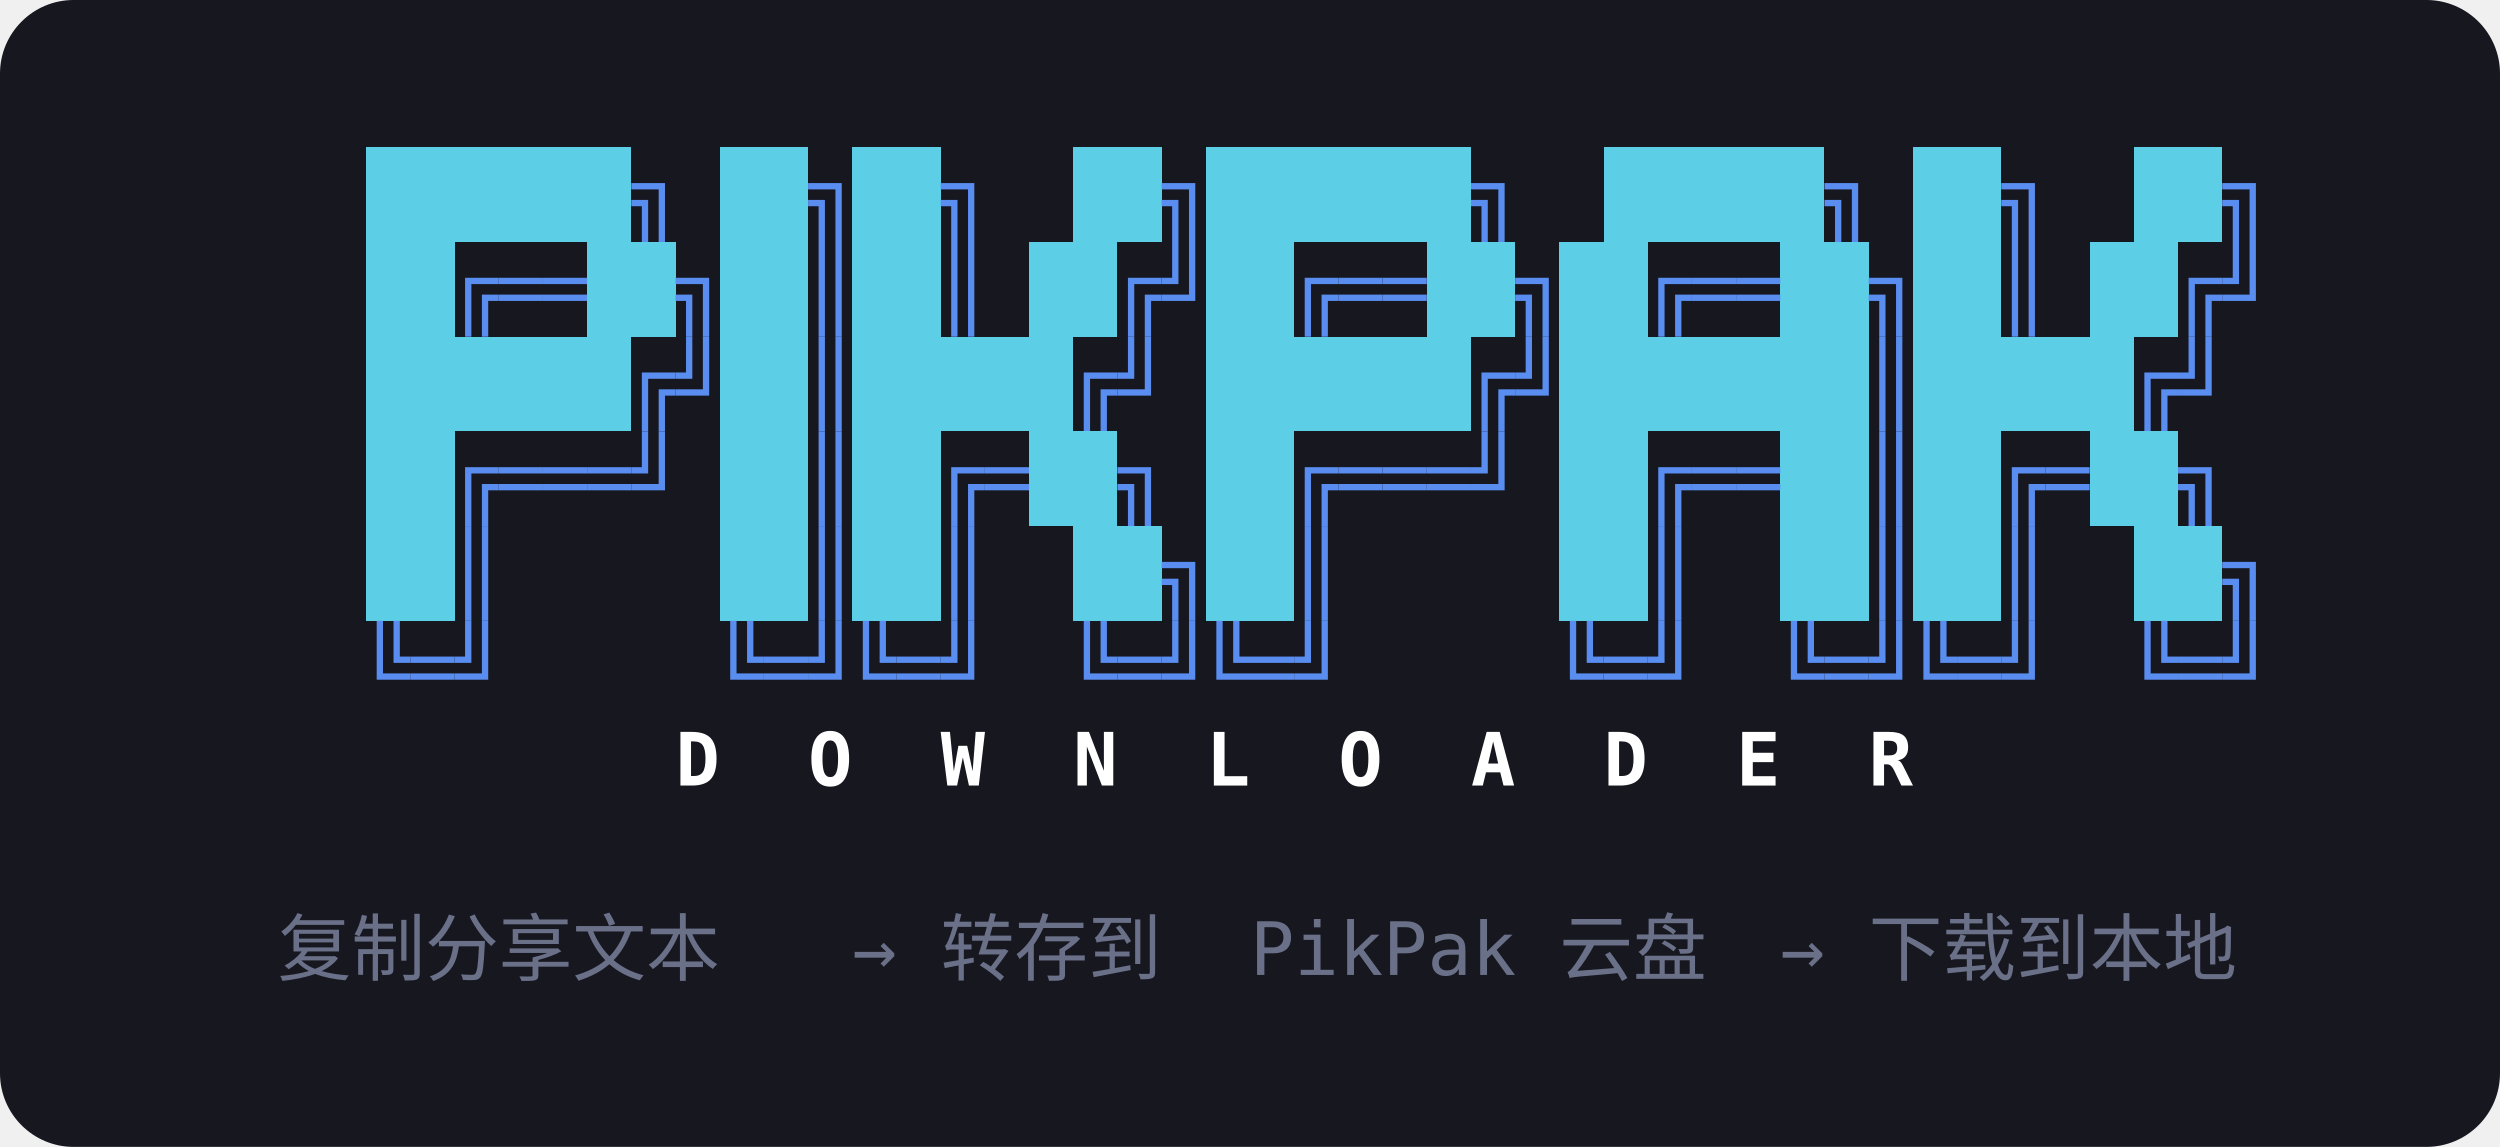
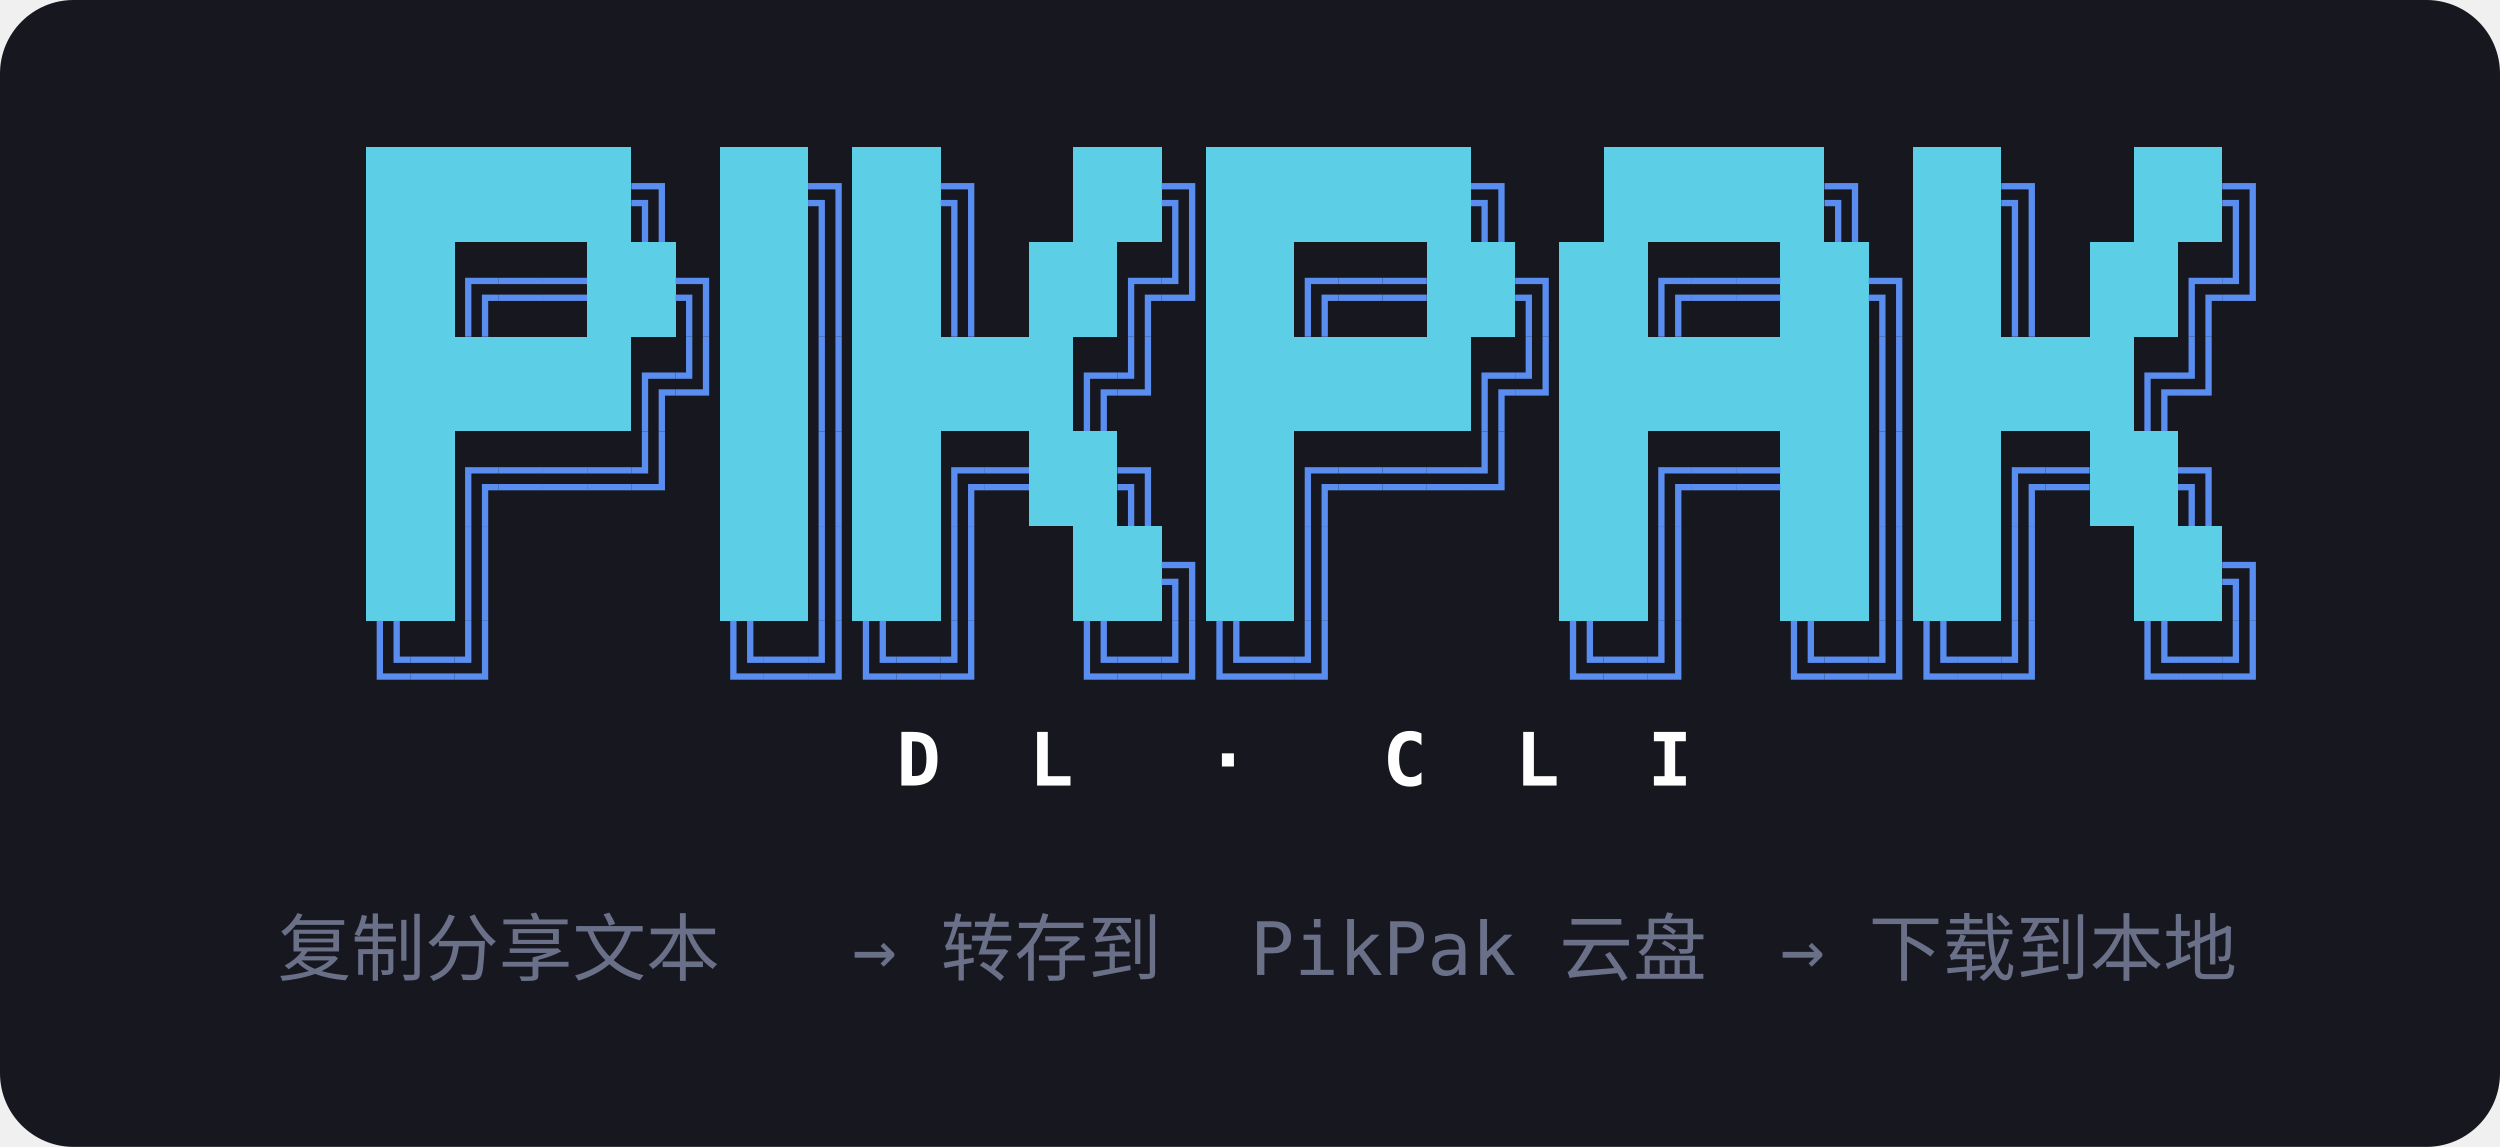
- <svg xmlns="http://www.w3.org/2000/svg" width="475.2" height="218" viewBox="0 0 475.2 218" role="img" aria-label="PikPak Downloader">
+ <svg xmlns="http://www.w3.org/2000/svg" width="475.2" height="218" viewBox="0 0 475.2 218" role="img" aria-label="PikPak DL CLI">
  <g font-family="'Cascadia Mono', 'JetBrains Mono', 'SF Mono', Menlo, Consolas, 'DejaVu Sans Mono', 'Microsoft YaHei UI', 'PingFang SC', 'Noto Sans Mono CJK SC', monospace" font-size="14" xml:space="preserve">
    <rect width="475.2" height="218" rx="14" fill="#16171f" />
    <rect x="69.6" y="28" width="50.4" height="18" fill="#5ccfe6" shape-rendering="crispEdges" />
    <rect x="136.8" y="28" width="16.8" height="18" fill="#5ccfe6" shape-rendering="crispEdges" />
    <rect x="162" y="28" width="16.8" height="18" fill="#5ccfe6" shape-rendering="crispEdges" />
    <rect x="204" y="28" width="16.8" height="18" fill="#5ccfe6" shape-rendering="crispEdges" />
    <rect x="229.2" y="28" width="50.4" height="18" fill="#5ccfe6" shape-rendering="crispEdges" />
    <rect x="304.8" y="28" width="42" height="18" fill="#5ccfe6" shape-rendering="crispEdges" />
    <rect x="363.6" y="28" width="16.8" height="18" fill="#5ccfe6" shape-rendering="crispEdges" />
    <rect x="405.6" y="28" width="16.8" height="18" fill="#5ccfe6" shape-rendering="crispEdges" />
    <path d="M120 35.4H125.8V46M120 38.6H122.6V46" stroke="#5a8df0" stroke-width="1.2" fill="none" />
    <path d="M153.6 35.4H159.4V46M153.6 38.6H156.2V46" stroke="#5a8df0" stroke-width="1.2" fill="none" />
    <path d="M178.8 35.4H184.6V46M178.8 38.6H181.4V46" stroke="#5a8df0" stroke-width="1.2" fill="none" />
    <path d="M220.8 35.4H226.6V46M220.8 38.6H223.4V46" stroke="#5a8df0" stroke-width="1.2" fill="none" />
    <path d="M279.6 35.4H285.4V46M279.6 38.6H282.2V46" stroke="#5a8df0" stroke-width="1.2" fill="none" />
    <path d="M346.8 35.4H352.6V46M346.8 38.6H349.4V46" stroke="#5a8df0" stroke-width="1.2" fill="none" />
    <path d="M380.4 35.4H386.2V46M380.4 38.6H383V46" stroke="#5a8df0" stroke-width="1.2" fill="none" />
    <path d="M422.4 35.4H428.2V46M422.4 38.6H425V46" stroke="#5a8df0" stroke-width="1.2" fill="none" />
    <rect x="69.6" y="46" width="16.8" height="18" fill="#5ccfe6" shape-rendering="crispEdges" />
    <rect x="111.6" y="46" width="16.8" height="18" fill="#5ccfe6" shape-rendering="crispEdges" />
    <rect x="136.8" y="46" width="16.8" height="18" fill="#5ccfe6" shape-rendering="crispEdges" />
    <rect x="162" y="46" width="16.8" height="18" fill="#5ccfe6" shape-rendering="crispEdges" />
    <rect x="195.6" y="46" width="16.8" height="18" fill="#5ccfe6" shape-rendering="crispEdges" />
    <rect x="229.2" y="46" width="16.8" height="18" fill="#5ccfe6" shape-rendering="crispEdges" />
    <rect x="271.2" y="46" width="16.8" height="18" fill="#5ccfe6" shape-rendering="crispEdges" />
    <rect x="296.4" y="46" width="16.8" height="18" fill="#5ccfe6" shape-rendering="crispEdges" />
    <rect x="338.4" y="46" width="16.8" height="18" fill="#5ccfe6" shape-rendering="crispEdges" />
    <rect x="363.6" y="46" width="16.8" height="18" fill="#5ccfe6" shape-rendering="crispEdges" />
    <rect x="397.2" y="46" width="16.8" height="18" fill="#5ccfe6" shape-rendering="crispEdges" />
    <path d="M94.8 53.4H89V64M94.8 56.6H92.2V64" stroke="#5a8df0" stroke-width="1.2" fill="none" />
    <path d="M94.8 53.4H103.2M94.8 56.6H103.2" stroke="#5a8df0" stroke-width="1.2" fill="none" />
    <path d="M103.2 53.4H111.6M103.2 56.6H111.6" stroke="#5a8df0" stroke-width="1.2" fill="none" />
    <path d="M128.4 53.4H134.2V64M128.4 56.6H131V64" stroke="#5a8df0" stroke-width="1.2" fill="none" />
    <path d="M156.2 46V64M159.4 46V64" stroke="#5a8df0" stroke-width="1.2" fill="none" />
    <path d="M181.4 46V64M184.6 46V64" stroke="#5a8df0" stroke-width="1.2" fill="none" />
    <path d="M220.8 53.4H215V64M220.8 56.6H218.2V64" stroke="#5a8df0" stroke-width="1.2" fill="none" />
    <path d="M226.6 46V56.6H220.8M223.4 46V53.4H220.8" stroke="#5a8df0" stroke-width="1.2" fill="none" />
    <path d="M254.4 53.4H248.6V64M254.4 56.6H251.8V64" stroke="#5a8df0" stroke-width="1.2" fill="none" />
    <path d="M254.4 53.4H262.8M254.4 56.6H262.8" stroke="#5a8df0" stroke-width="1.2" fill="none" />
    <path d="M262.8 53.4H271.2M262.8 56.6H271.2" stroke="#5a8df0" stroke-width="1.2" fill="none" />
    <path d="M288 53.4H293.8V64M288 56.6H290.6V64" stroke="#5a8df0" stroke-width="1.2" fill="none" />
    <path d="M321.6 53.4H315.8V64M321.6 56.6H319V64" stroke="#5a8df0" stroke-width="1.2" fill="none" />
    <path d="M321.6 53.4H330M321.6 56.6H330" stroke="#5a8df0" stroke-width="1.2" fill="none" />
    <path d="M330 53.4H338.4M330 56.6H338.4" stroke="#5a8df0" stroke-width="1.2" fill="none" />
    <path d="M355.2 53.4H361V64M355.2 56.6H357.8V64" stroke="#5a8df0" stroke-width="1.2" fill="none" />
    <path d="M383 46V64M386.2 46V64" stroke="#5a8df0" stroke-width="1.2" fill="none" />
    <path d="M422.4 53.4H416.6V64M422.4 56.6H419.8V64" stroke="#5a8df0" stroke-width="1.2" fill="none" />
    <path d="M428.2 46V56.6H422.4M425 46V53.4H422.4" stroke="#5a8df0" stroke-width="1.2" fill="none" />
    <rect x="69.6" y="64" width="50.4" height="18" fill="#5ccfe6" shape-rendering="crispEdges" />
    <rect x="136.8" y="64" width="16.8" height="18" fill="#5ccfe6" shape-rendering="crispEdges" />
    <rect x="162" y="64" width="42" height="18" fill="#5ccfe6" shape-rendering="crispEdges" />
    <rect x="229.2" y="64" width="50.4" height="18" fill="#5ccfe6" shape-rendering="crispEdges" />
    <rect x="296.4" y="64" width="58.8" height="18" fill="#5ccfe6" shape-rendering="crispEdges" />
    <rect x="363.6" y="64" width="42" height="18" fill="#5ccfe6" shape-rendering="crispEdges" />
    <path d="M128.4 71.4H122.6V82M128.4 74.6H125.8V82" stroke="#5a8df0" stroke-width="1.2" fill="none" />
    <path d="M134.2 64V74.6H128.4M131 64V71.4H128.4" stroke="#5a8df0" stroke-width="1.2" fill="none" />
    <path d="M156.2 64V82M159.4 64V82" stroke="#5a8df0" stroke-width="1.2" fill="none" />
    <path d="M212.4 71.4H206.6V82M212.4 74.6H209.8V82" stroke="#5a8df0" stroke-width="1.2" fill="none" />
    <path d="M218.2 64V74.6H212.4M215 64V71.4H212.4" stroke="#5a8df0" stroke-width="1.2" fill="none" />
    <path d="M288 71.4H282.2V82M288 74.6H285.4V82" stroke="#5a8df0" stroke-width="1.2" fill="none" />
    <path d="M293.8 64V74.6H288M290.6 64V71.4H288" stroke="#5a8df0" stroke-width="1.2" fill="none" />
    <path d="M357.8 64V82M361 64V82" stroke="#5a8df0" stroke-width="1.2" fill="none" />
    <path d="M414 71.4H408.2V82M414 74.6H411.4V82" stroke="#5a8df0" stroke-width="1.2" fill="none" />
    <path d="M419.8 64V74.6H414M416.6 64V71.4H414" stroke="#5a8df0" stroke-width="1.2" fill="none" />
    <rect x="69.6" y="82" width="16.8" height="18" fill="#5ccfe6" shape-rendering="crispEdges" />
    <rect x="136.8" y="82" width="16.8" height="18" fill="#5ccfe6" shape-rendering="crispEdges" />
    <rect x="162" y="82" width="16.8" height="18" fill="#5ccfe6" shape-rendering="crispEdges" />
    <rect x="195.6" y="82" width="16.8" height="18" fill="#5ccfe6" shape-rendering="crispEdges" />
    <rect x="229.2" y="82" width="16.8" height="18" fill="#5ccfe6" shape-rendering="crispEdges" />
    <rect x="296.4" y="82" width="16.8" height="18" fill="#5ccfe6" shape-rendering="crispEdges" />
    <rect x="338.4" y="82" width="16.8" height="18" fill="#5ccfe6" shape-rendering="crispEdges" />
    <rect x="363.6" y="82" width="16.8" height="18" fill="#5ccfe6" shape-rendering="crispEdges" />
    <rect x="397.2" y="82" width="16.8" height="18" fill="#5ccfe6" shape-rendering="crispEdges" />
    <path d="M94.8 89.4H89V100M94.8 92.6H92.2V100" stroke="#5a8df0" stroke-width="1.2" fill="none" />
    <path d="M94.8 89.4H103.2M94.8 92.6H103.2" stroke="#5a8df0" stroke-width="1.2" fill="none" />
    <path d="M103.2 89.4H111.6M103.2 92.6H111.6" stroke="#5a8df0" stroke-width="1.2" fill="none" />
    <path d="M111.6 89.4H120M111.6 92.6H120" stroke="#5a8df0" stroke-width="1.2" fill="none" />
    <path d="M125.8 82V92.6H120M122.6 82V89.4H120" stroke="#5a8df0" stroke-width="1.2" fill="none" />
    <path d="M156.2 82V100M159.4 82V100" stroke="#5a8df0" stroke-width="1.2" fill="none" />
    <path d="M187.2 89.4H181.4V100M187.2 92.6H184.6V100" stroke="#5a8df0" stroke-width="1.2" fill="none" />
    <path d="M187.2 89.4H195.6M187.2 92.6H195.6" stroke="#5a8df0" stroke-width="1.2" fill="none" />
    <path d="M212.4 89.4H218.2V100M212.4 92.6H215V100" stroke="#5a8df0" stroke-width="1.2" fill="none" />
    <path d="M254.4 89.4H248.6V100M254.4 92.6H251.8V100" stroke="#5a8df0" stroke-width="1.2" fill="none" />
    <path d="M254.4 89.4H262.8M254.4 92.6H262.8" stroke="#5a8df0" stroke-width="1.2" fill="none" />
    <path d="M262.8 89.4H271.2M262.8 92.6H271.2" stroke="#5a8df0" stroke-width="1.2" fill="none" />
    <path d="M271.2 89.4H279.6M271.2 92.6H279.6" stroke="#5a8df0" stroke-width="1.2" fill="none" />
    <path d="M285.4 82V92.6H279.6M282.2 82V89.4H279.6" stroke="#5a8df0" stroke-width="1.2" fill="none" />
    <path d="M321.6 89.4H315.8V100M321.6 92.6H319V100" stroke="#5a8df0" stroke-width="1.2" fill="none" />
    <path d="M321.6 89.4H330M321.6 92.6H330" stroke="#5a8df0" stroke-width="1.2" fill="none" />
    <path d="M330 89.4H338.4M330 92.6H338.4" stroke="#5a8df0" stroke-width="1.2" fill="none" />
    <path d="M357.8 82V100M361 82V100" stroke="#5a8df0" stroke-width="1.2" fill="none" />
    <path d="M388.8 89.4H383V100M388.8 92.6H386.2V100" stroke="#5a8df0" stroke-width="1.2" fill="none" />
    <path d="M388.8 89.4H397.2M388.8 92.6H397.2" stroke="#5a8df0" stroke-width="1.2" fill="none" />
    <path d="M414 89.4H419.8V100M414 92.6H416.6V100" stroke="#5a8df0" stroke-width="1.2" fill="none" />
    <rect x="69.6" y="100" width="16.8" height="18" fill="#5ccfe6" shape-rendering="crispEdges" />
    <rect x="136.8" y="100" width="16.8" height="18" fill="#5ccfe6" shape-rendering="crispEdges" />
    <rect x="162" y="100" width="16.8" height="18" fill="#5ccfe6" shape-rendering="crispEdges" />
    <rect x="204" y="100" width="16.8" height="18" fill="#5ccfe6" shape-rendering="crispEdges" />
    <rect x="229.2" y="100" width="16.8" height="18" fill="#5ccfe6" shape-rendering="crispEdges" />
    <rect x="296.4" y="100" width="16.8" height="18" fill="#5ccfe6" shape-rendering="crispEdges" />
    <rect x="338.4" y="100" width="16.8" height="18" fill="#5ccfe6" shape-rendering="crispEdges" />
    <rect x="363.6" y="100" width="16.8" height="18" fill="#5ccfe6" shape-rendering="crispEdges" />
    <rect x="405.6" y="100" width="16.8" height="18" fill="#5ccfe6" shape-rendering="crispEdges" />
    <path d="M89 100V118M92.2 100V118" stroke="#5a8df0" stroke-width="1.2" fill="none" />
    <path d="M156.2 100V118M159.4 100V118" stroke="#5a8df0" stroke-width="1.2" fill="none" />
    <path d="M181.4 100V118M184.6 100V118" stroke="#5a8df0" stroke-width="1.2" fill="none" />
    <path d="M220.8 107.4H226.6V118M220.8 110.6H223.4V118" stroke="#5a8df0" stroke-width="1.2" fill="none" />
    <path d="M248.6 100V118M251.8 100V118" stroke="#5a8df0" stroke-width="1.2" fill="none" />
    <path d="M315.8 100V118M319 100V118" stroke="#5a8df0" stroke-width="1.2" fill="none" />
    <path d="M357.8 100V118M361 100V118" stroke="#5a8df0" stroke-width="1.2" fill="none" />
    <path d="M383 100V118M386.2 100V118" stroke="#5a8df0" stroke-width="1.2" fill="none" />
    <path d="M422.4 107.4H428.2V118M422.4 110.6H425V118" stroke="#5a8df0" stroke-width="1.2" fill="none" />
    <path d="M72.2 118V128.6H78M75.4 118V125.4H78" stroke="#5a8df0" stroke-width="1.2" fill="none" />
    <path d="M78 125.4H86.4M78 128.6H86.4" stroke="#5a8df0" stroke-width="1.2" fill="none" />
    <path d="M92.2 118V128.6H86.4M89 118V125.4H86.4" stroke="#5a8df0" stroke-width="1.2" fill="none" />
    <path d="M139.4 118V128.6H145.2M142.6 118V125.4H145.2" stroke="#5a8df0" stroke-width="1.2" fill="none" />
    <path d="M145.2 125.4H153.6M145.2 128.6H153.6" stroke="#5a8df0" stroke-width="1.2" fill="none" />
    <path d="M159.4 118V128.6H153.6M156.2 118V125.4H153.6" stroke="#5a8df0" stroke-width="1.2" fill="none" />
    <path d="M164.6 118V128.6H170.4M167.8 118V125.4H170.4" stroke="#5a8df0" stroke-width="1.2" fill="none" />
    <path d="M170.4 125.4H178.8M170.4 128.6H178.8" stroke="#5a8df0" stroke-width="1.2" fill="none" />
    <path d="M184.6 118V128.6H178.8M181.4 118V125.4H178.8" stroke="#5a8df0" stroke-width="1.2" fill="none" />
    <path d="M206.6 118V128.6H212.4M209.8 118V125.4H212.4" stroke="#5a8df0" stroke-width="1.2" fill="none" />
    <path d="M212.4 125.4H220.8M212.4 128.6H220.8" stroke="#5a8df0" stroke-width="1.2" fill="none" />
    <path d="M226.6 118V128.6H220.8M223.4 118V125.4H220.8" stroke="#5a8df0" stroke-width="1.2" fill="none" />
    <path d="M231.8 118V128.6H237.6M235 118V125.4H237.6" stroke="#5a8df0" stroke-width="1.2" fill="none" />
    <path d="M237.6 125.4H246M237.6 128.6H246" stroke="#5a8df0" stroke-width="1.2" fill="none" />
    <path d="M251.8 118V128.6H246M248.6 118V125.4H246" stroke="#5a8df0" stroke-width="1.2" fill="none" />
    <path d="M299 118V128.6H304.8M302.2 118V125.4H304.8" stroke="#5a8df0" stroke-width="1.2" fill="none" />
    <path d="M304.8 125.4H313.2M304.8 128.6H313.2" stroke="#5a8df0" stroke-width="1.2" fill="none" />
    <path d="M319 118V128.6H313.2M315.8 118V125.4H313.2" stroke="#5a8df0" stroke-width="1.2" fill="none" />
    <path d="M341 118V128.6H346.8M344.2 118V125.4H346.8" stroke="#5a8df0" stroke-width="1.2" fill="none" />
    <path d="M346.8 125.4H355.2M346.8 128.6H355.2" stroke="#5a8df0" stroke-width="1.2" fill="none" />
    <path d="M361 118V128.6H355.2M357.8 118V125.4H355.2" stroke="#5a8df0" stroke-width="1.2" fill="none" />
    <path d="M366.2 118V128.6H372M369.4 118V125.4H372" stroke="#5a8df0" stroke-width="1.2" fill="none" />
    <path d="M372 125.4H380.4M372 128.6H380.4" stroke="#5a8df0" stroke-width="1.2" fill="none" />
    <path d="M386.2 118V128.6H380.4M383 118V125.4H380.4" stroke="#5a8df0" stroke-width="1.2" fill="none" />
    <path d="M408.2 118V128.6H414M411.4 118V125.4H414" stroke="#5a8df0" stroke-width="1.2" fill="none" />
    <path d="M414 125.4H422.4M414 128.6H422.4" stroke="#5a8df0" stroke-width="1.2" fill="none" />
    <path d="M428.2 118V128.6H422.4M425 118V125.4H422.4" stroke="#5a8df0" stroke-width="1.2" fill="none" />
-     <text x="128.4" y="149.32" fill="#ffffff" font-weight="700">D</text>
-     <text x="153.6" y="149.32" fill="#ffffff" font-weight="700">O</text>
-     <text x="178.8" y="149.32" fill="#ffffff" font-weight="700">W</text>
-     <text x="204" y="149.32" fill="#ffffff" font-weight="700">N</text>
-     <text x="229.2" y="149.32" fill="#ffffff" font-weight="700">L</text>
-     <text x="254.4" y="149.32" fill="#ffffff" font-weight="700">O</text>
-     <text x="279.6" y="149.32" fill="#ffffff" font-weight="700">A</text>
-     <text x="304.8" y="149.32" fill="#ffffff" font-weight="700">D</text>
-     <text x="330" y="149.32" fill="#ffffff" font-weight="700">E</text>
-     <text x="355.2" y="149.32" fill="#ffffff" font-weight="700">R</text>
+     <text x="170.4" y="149.32" fill="#ffffff" font-weight="700">D</text>
+     <text x="195.6" y="149.32" fill="#ffffff" font-weight="700">L</text>
+     <text x="229.2" y="149.32" fill="#ffffff" font-weight="700">·</text>
+     <text x="262.8" y="149.32" fill="#ffffff" font-weight="700">C</text>
+     <text x="288" y="149.32" fill="#ffffff" font-weight="700">L</text>
+     <text x="313.2" y="149.32" fill="#ffffff" font-weight="700">I</text>
    <text x="52.8 69.6 86.4 103.2 120 136.8" y="185.32" fill="#6b7089">复制分享文本</text>
    <text x="162" y="185.32" fill="#6b7089">→</text>
    <text x="178.8 195.6 212.4" y="185.32" fill="#6b7089">转存到</text>
    <text x="237.6 246 254.4 262.8 271.2 279.6" y="185.32" fill="#6b7089">PikPak</text>
    <text x="296.4 313.2" y="185.32" fill="#6b7089">云盘</text>
    <text x="338.4" y="185.32" fill="#6b7089">→</text>
    <text x="355.2 372 388.8 405.6 422.4" y="185.32" fill="#6b7089">下载到本地</text>
  </g>
</svg>
